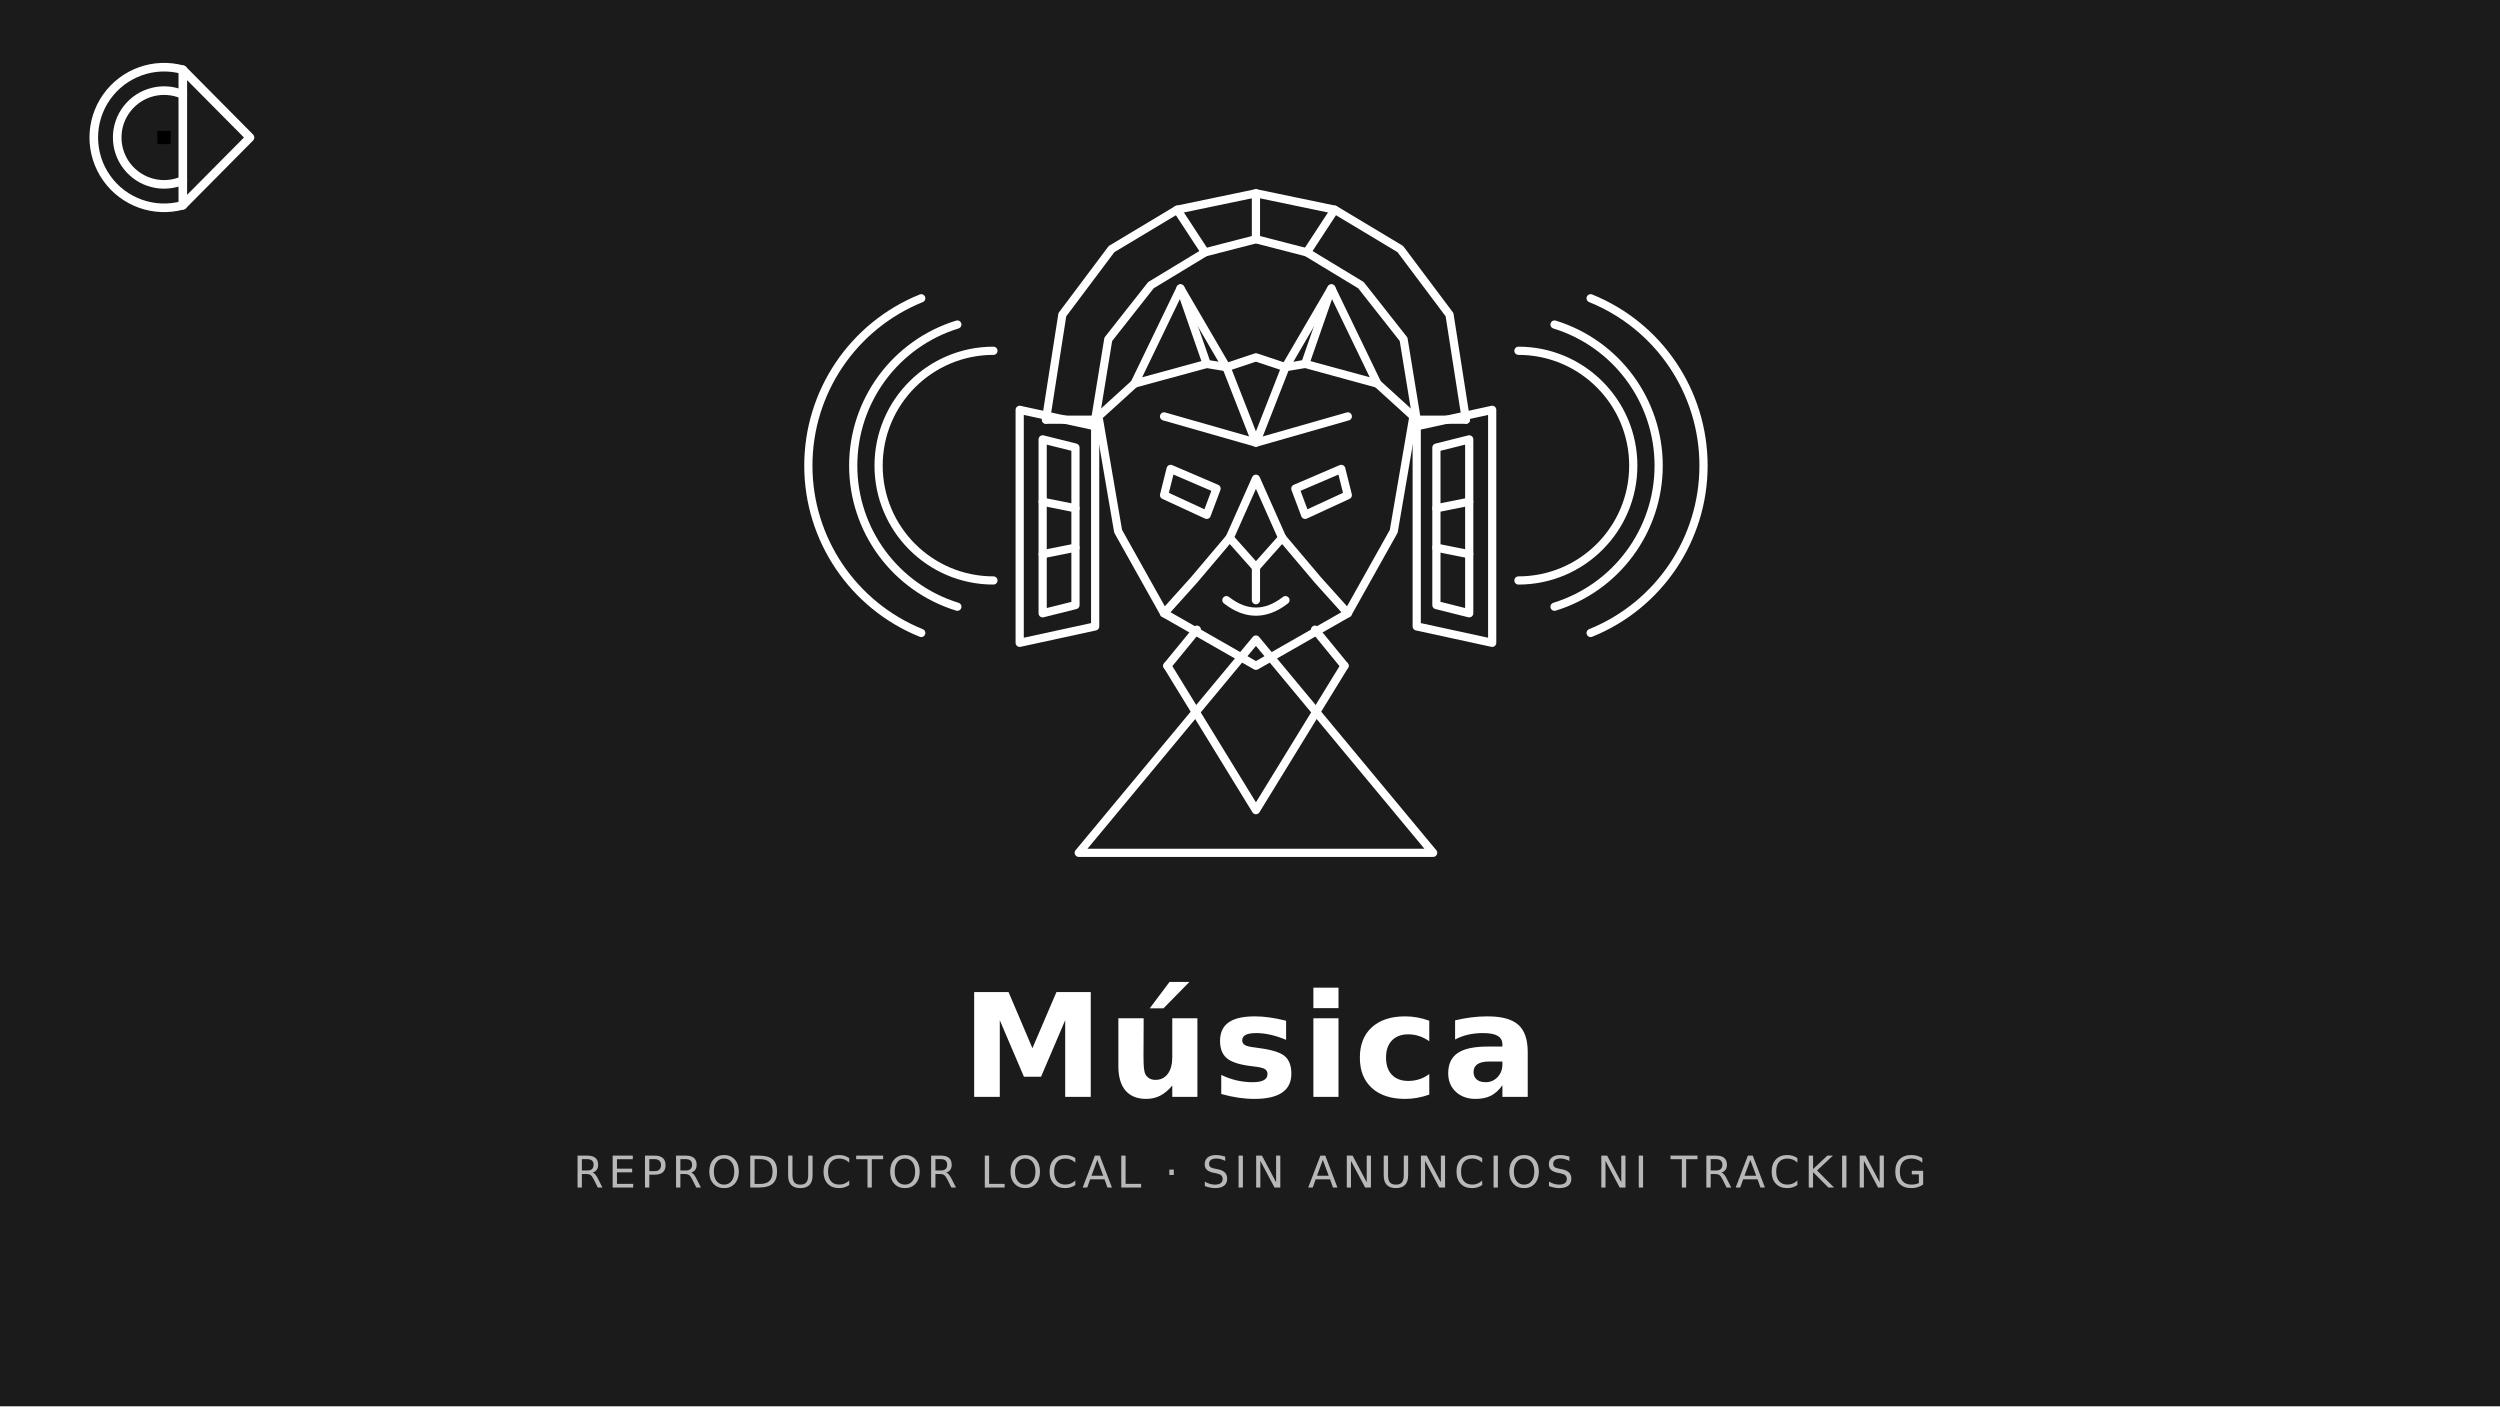
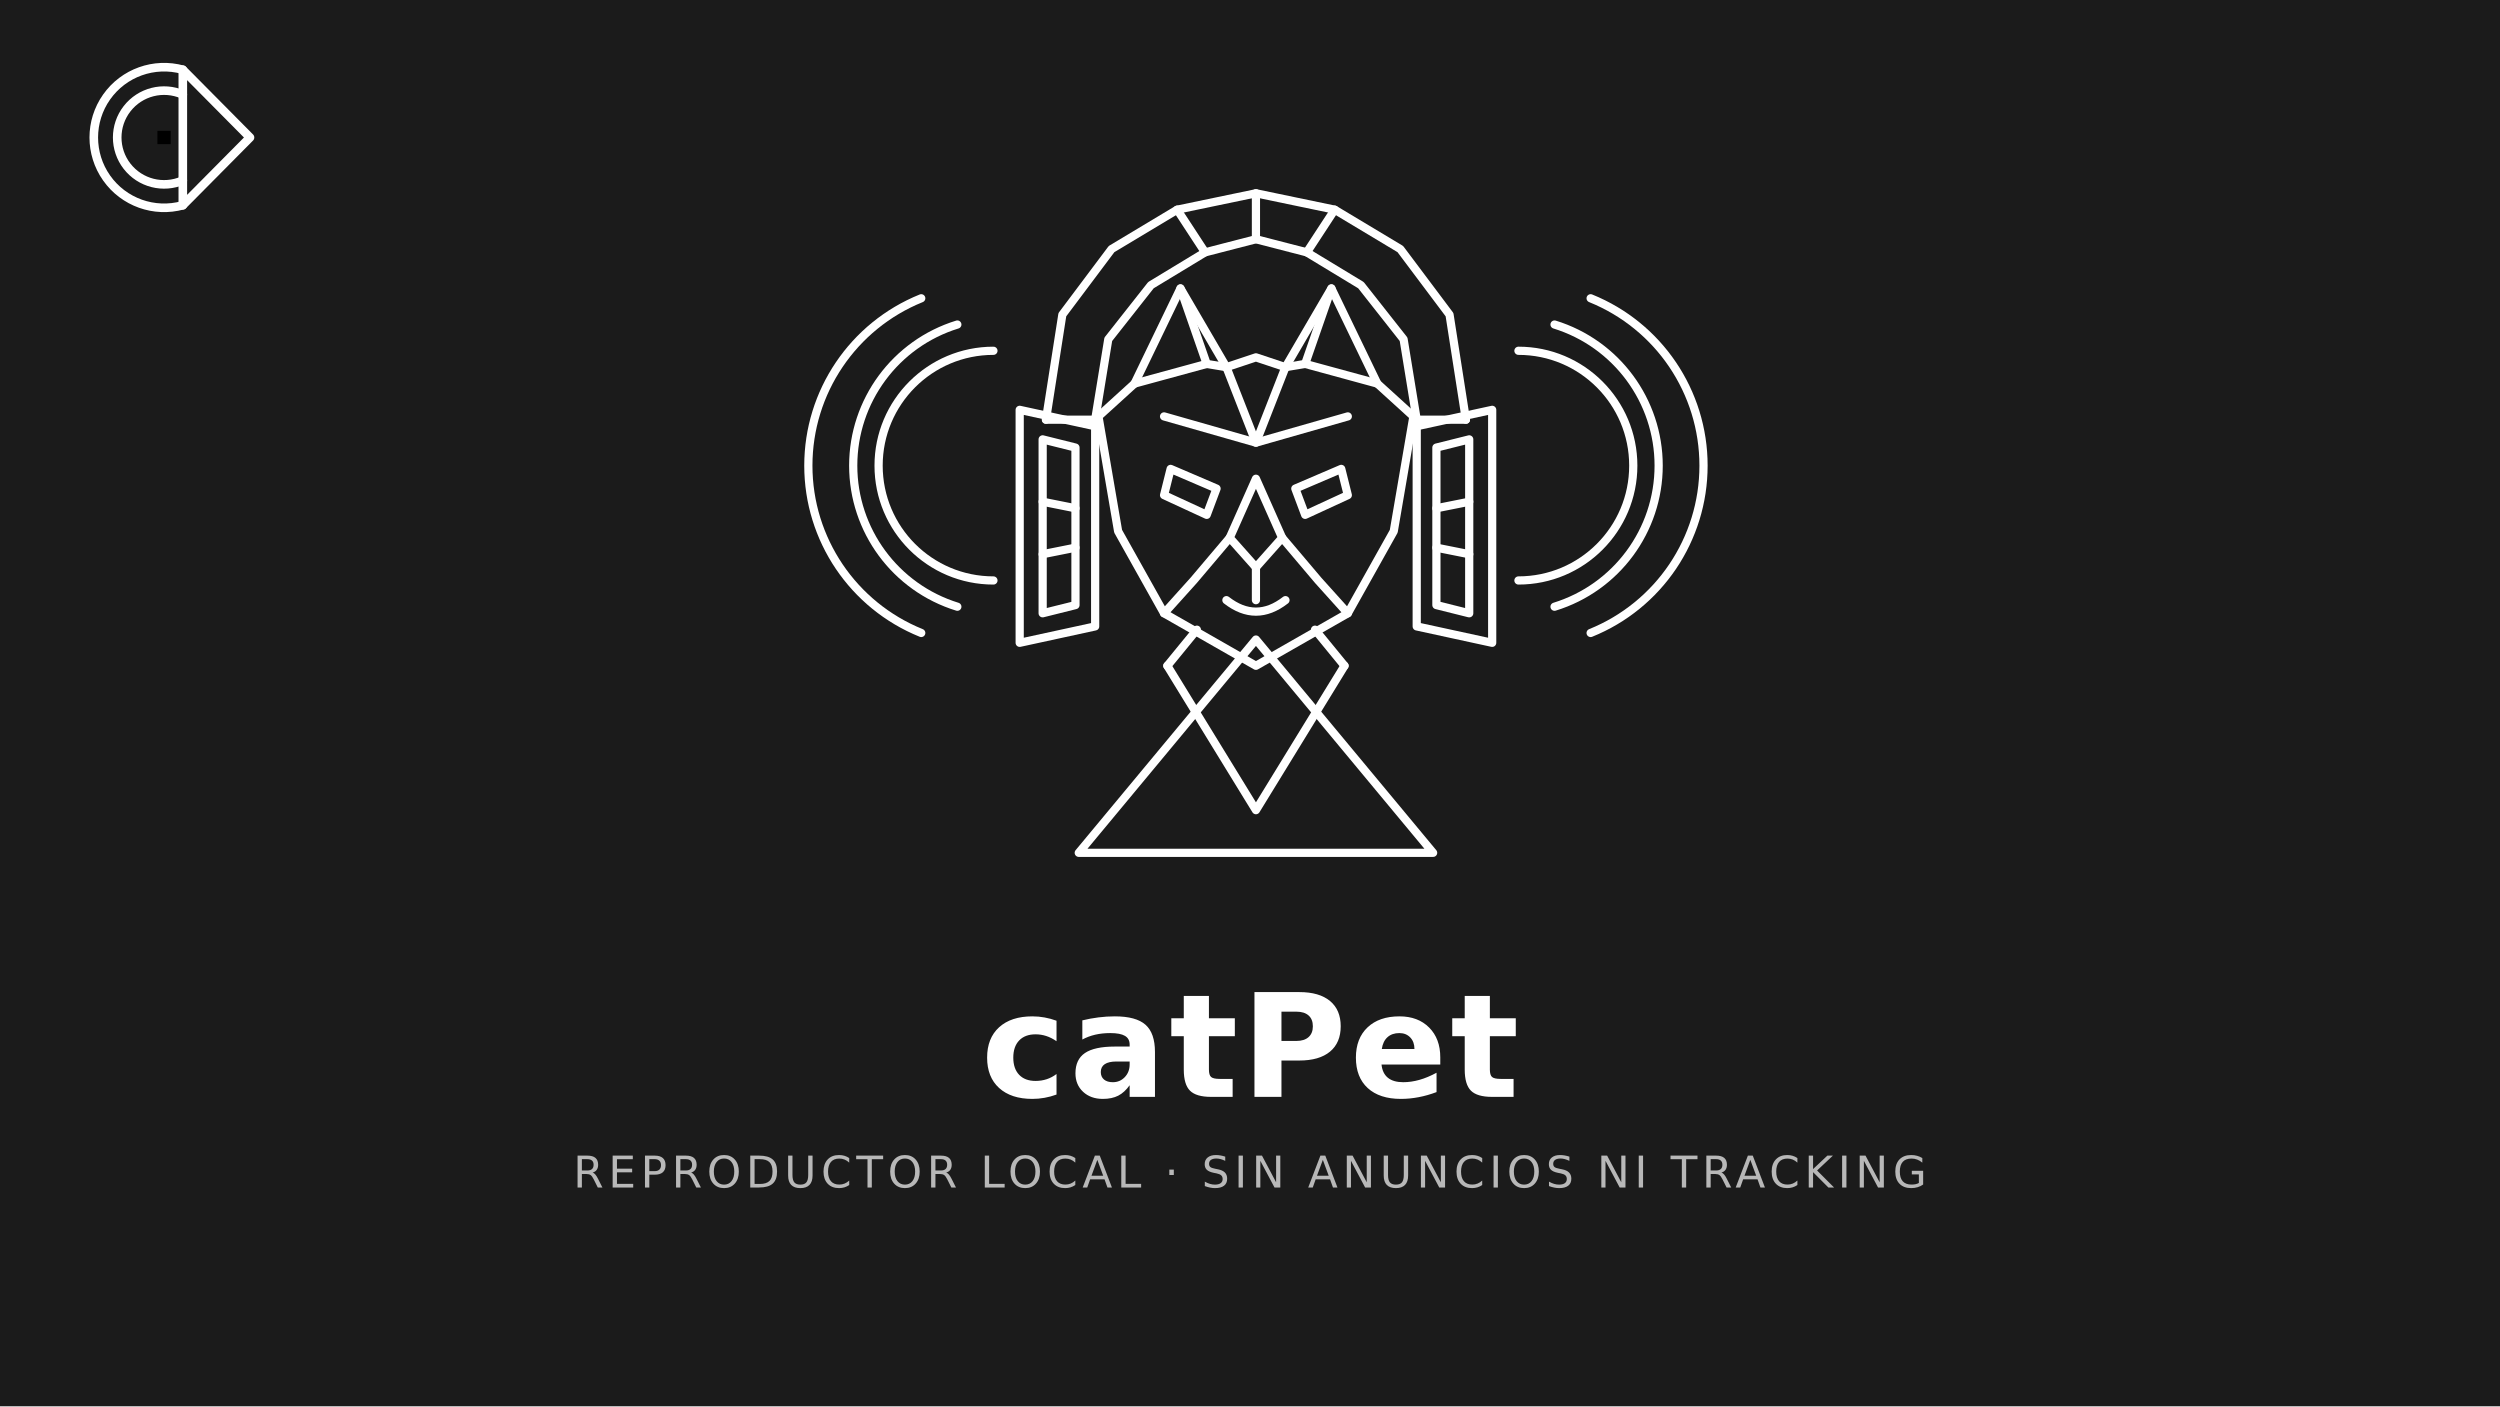
<svg xmlns="http://www.w3.org/2000/svg" viewBox="0 0 1600 900" width="1600" height="900">
  <rect width="1600" height="900" fill="#1b1b1b" />
  <g transform="translate(47 24) scale(0.25)" fill="none" stroke="#ffffff" stroke-width="22" stroke-linecap="round" stroke-linejoin="round">
    <path d="M280 82.5 A180 180 0 1 0 280 429.5" />
    <path d="M280 146 A120 120 0 1 0 280 366" />
    <rect x="215" y="239" width="34" height="34" fill="currentColor" stroke="none" />
    <path d="M280 82.5 L452 256 L280 429.5 Z" />
  </g>
  <g transform="translate(535 25) scale(1.05)" fill="none" stroke="#ffffff" stroke-width="5" stroke-linecap="round" stroke-linejoin="round">
    <path d="M96 190 A70 70 0 0 0 96 330" />
    <path d="M74 174 A90 90 0 0 0 74 346" />
    <path d="M52 158 A110 110 0 0 0 52 362" />
    <path d="M416 190 A70 70 0 0 1 416 330" />
    <path d="M438 174 A90 90 0 0 1 438 346" />
    <path d="M460 158 A110 110 0 0 1 460 362" />
    <path d="M128 232 L138 168 L168 128 L208 104 L256 94 L304 104 L344 128 L374 168 L384 232" />
    <path d="M158 232 L166 183 L192 150 L225 130 L256 122 L287 130 L320 150 L346 183 L354 232" />
    <path d="M128 232 L158 232" />
    <path d="M354 232 L384 232" />
    <path d="M208 104 L225 130 M304 104 L287 130 M256 94 L256 122" />
    <path d="M112 226 L158 236 L158 358 L112 368 Z" />
    <path d="M126 244 L146 249 L146 345 L126 350 Z" />
    <path d="M126 282 L146 286 M126 314 L146 310" />
    <path d="M400 226 L354 236 L354 358 L400 368 Z" />
    <path d="M386 244 L366 249 L366 345 L386 350 Z" />
    <path d="M386 282 L366 286 M386 314 L366 310" />
    <path d="M160 230 L182 210 L210 152 L238 200 L256 194 L274 200 L302 152 L330 210 L352 230            L340 300 L312 350 L256 382 L200 350 L172 300 Z" />
    <path d="M210 152 L226 198 L238 200" />
    <path d="M302 152 L286 198 L274 200" />
    <path d="M182 210 L226 198 M330 210 L286 198" />
    <path d="M238 200 L256 246 L274 200" />
    <path d="M200 230 L256 246 L312 230" />
    <path d="M204 262 L232 274 L226 290 L200 278 Z" />
    <path d="M308 262 L280 274 L286 290 L312 278 Z" />
    <path d="M256 268 L240 304 L256 322 L272 304 Z" />
    <path d="M240 304 L218 330 L200 350 M272 304 L294 330 L312 350" />
    <path d="M256 322 L256 342 M238 342 Q256 356 274 342" />
    <path d="M256 366 L148 496 L364 496 Z" />
    <path d="M202 382 L256 470 L310 382" />
    <path d="M220 360 L202 382 M292 360 L310 382" />
  </g>
-   <text x="800" y="702" text-anchor="middle" fill="#ffffff" font-family="DejaVu Sans, Liberation Sans, sans-serif" font-size="92" font-weight="700" letter-spacing="2">Música</text>
+   <text x="800" y="702" text-anchor="middle" fill="#ffffff" font-family="DejaVu Sans, Liberation Sans, sans-serif" font-size="92" font-weight="700" letter-spacing="2">catPet</text>
  <text x="800" y="760" text-anchor="middle" fill="#b8b8b8" font-family="DejaVu Sans, Liberation Sans, sans-serif" font-size="28" letter-spacing="3">REPRODUCTOR LOCAL · SIN ANUNCIOS NI TRACKING</text>
</svg>
